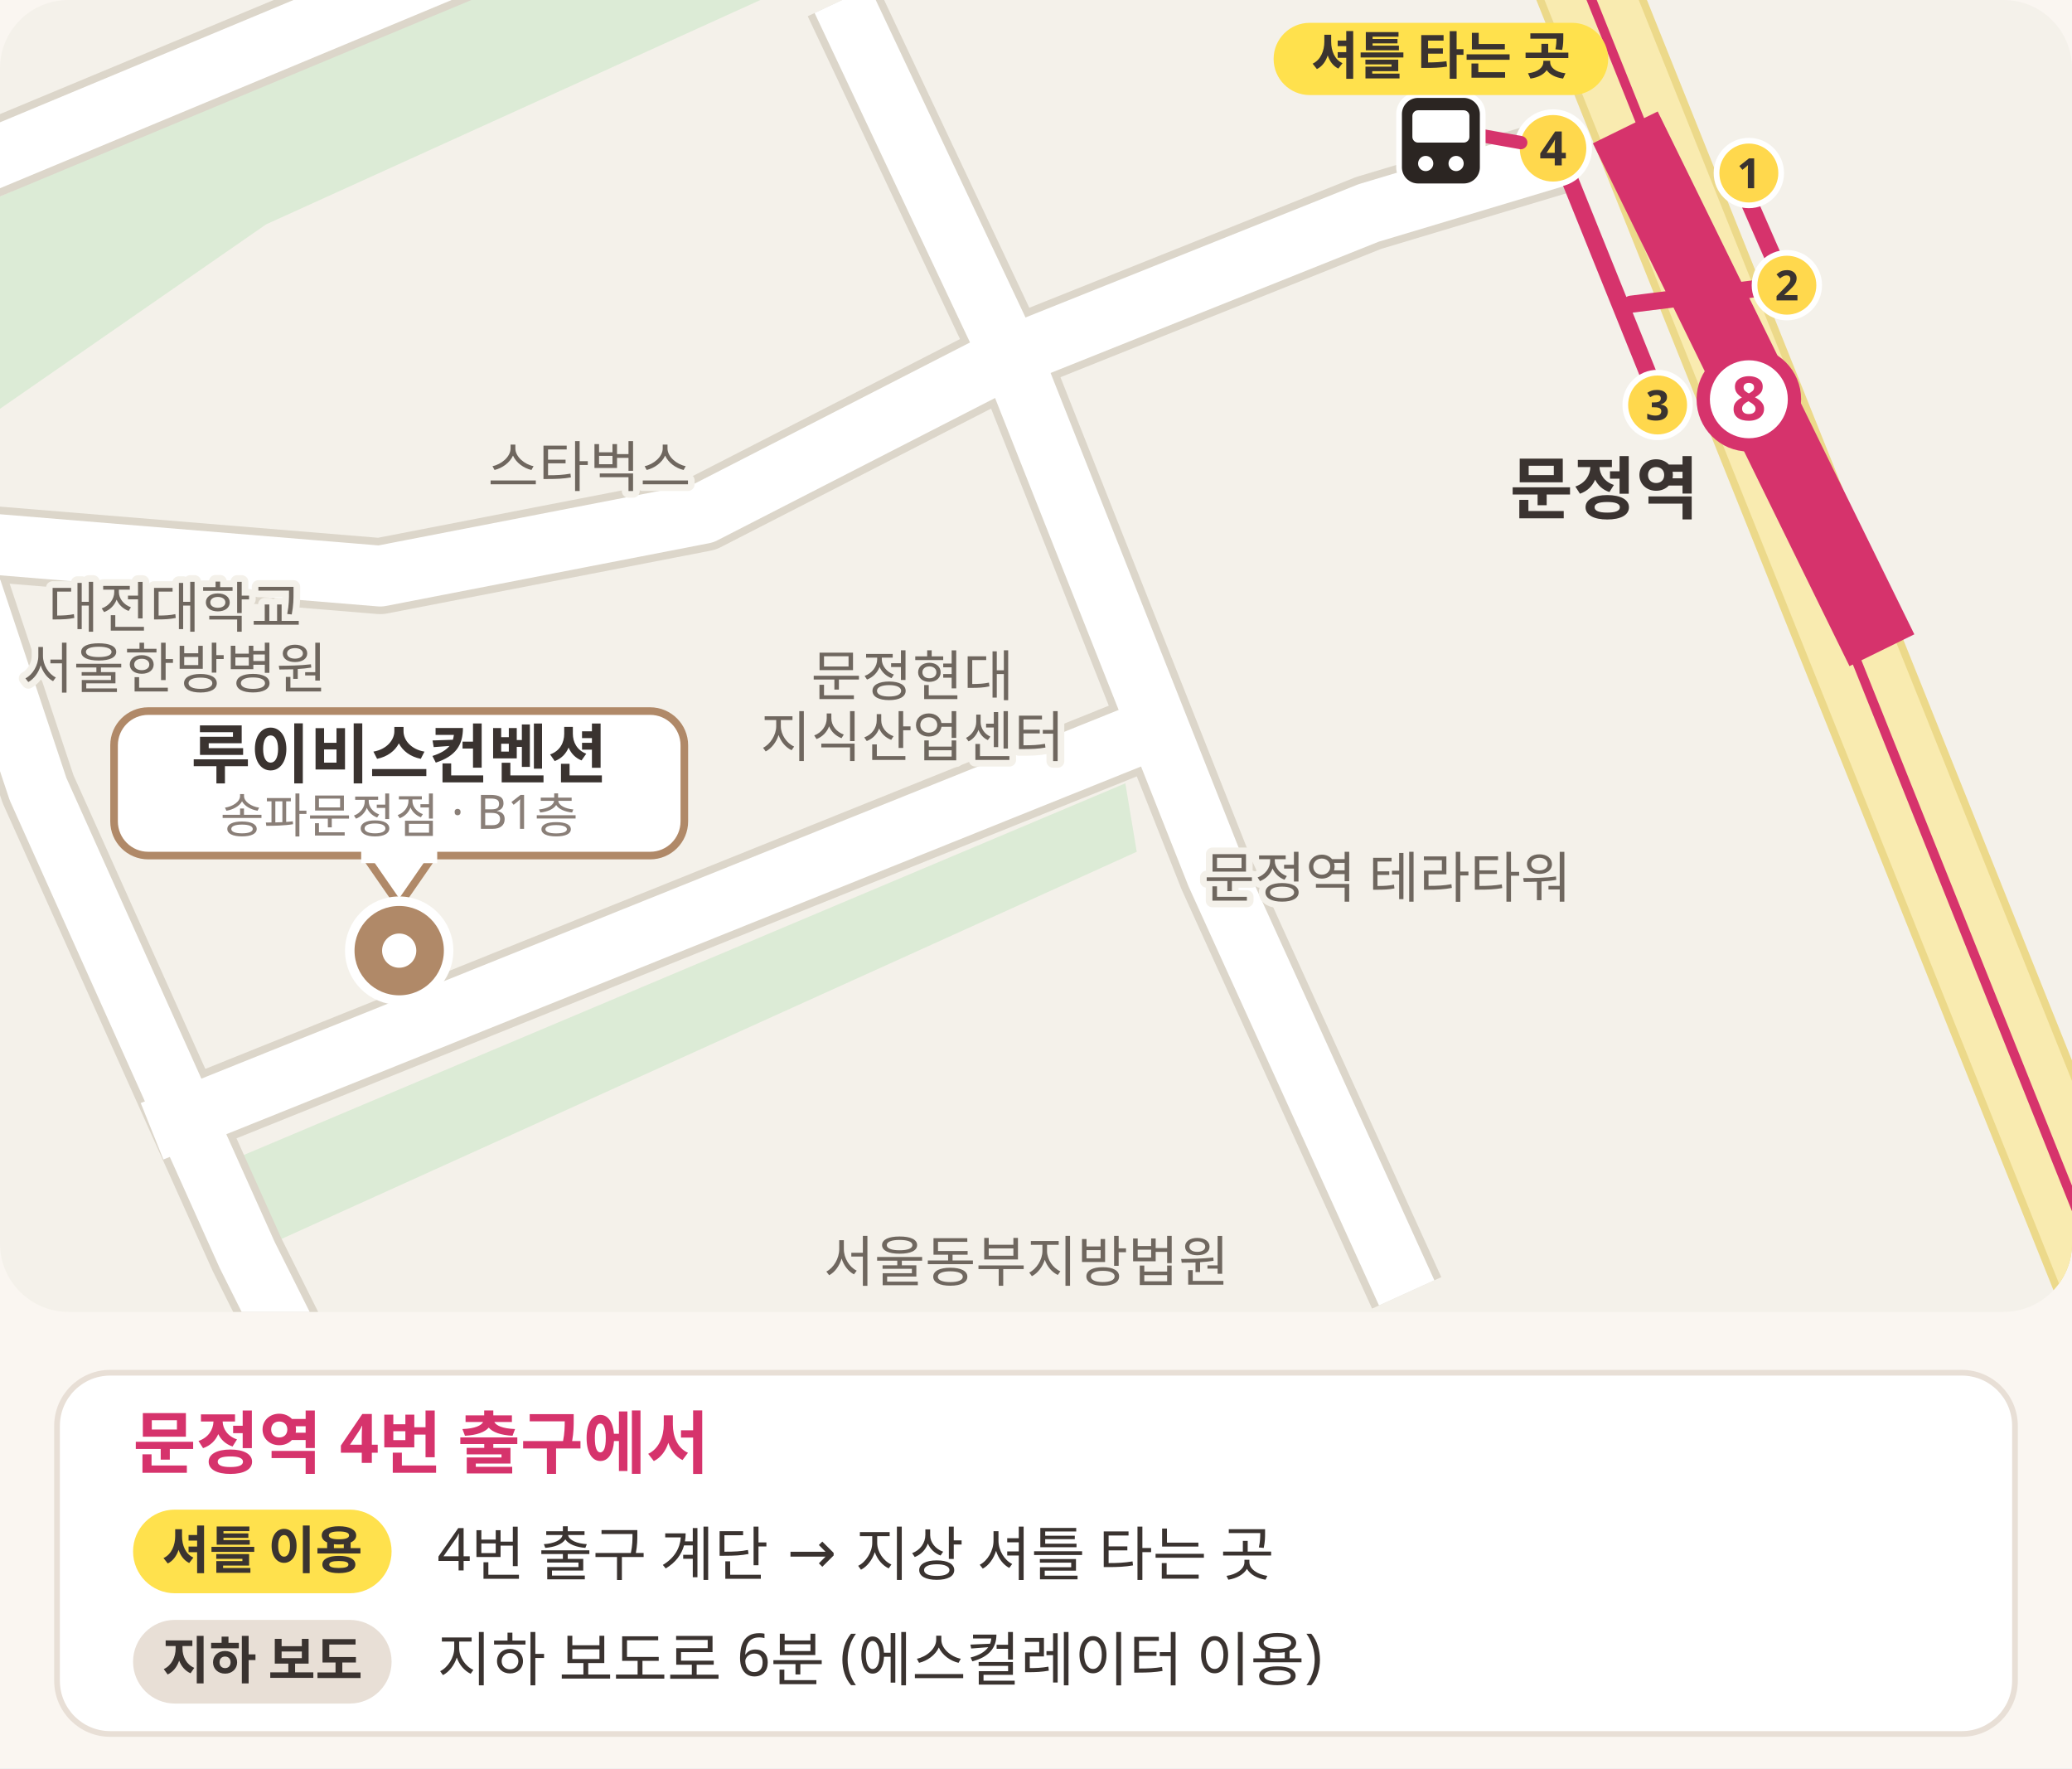
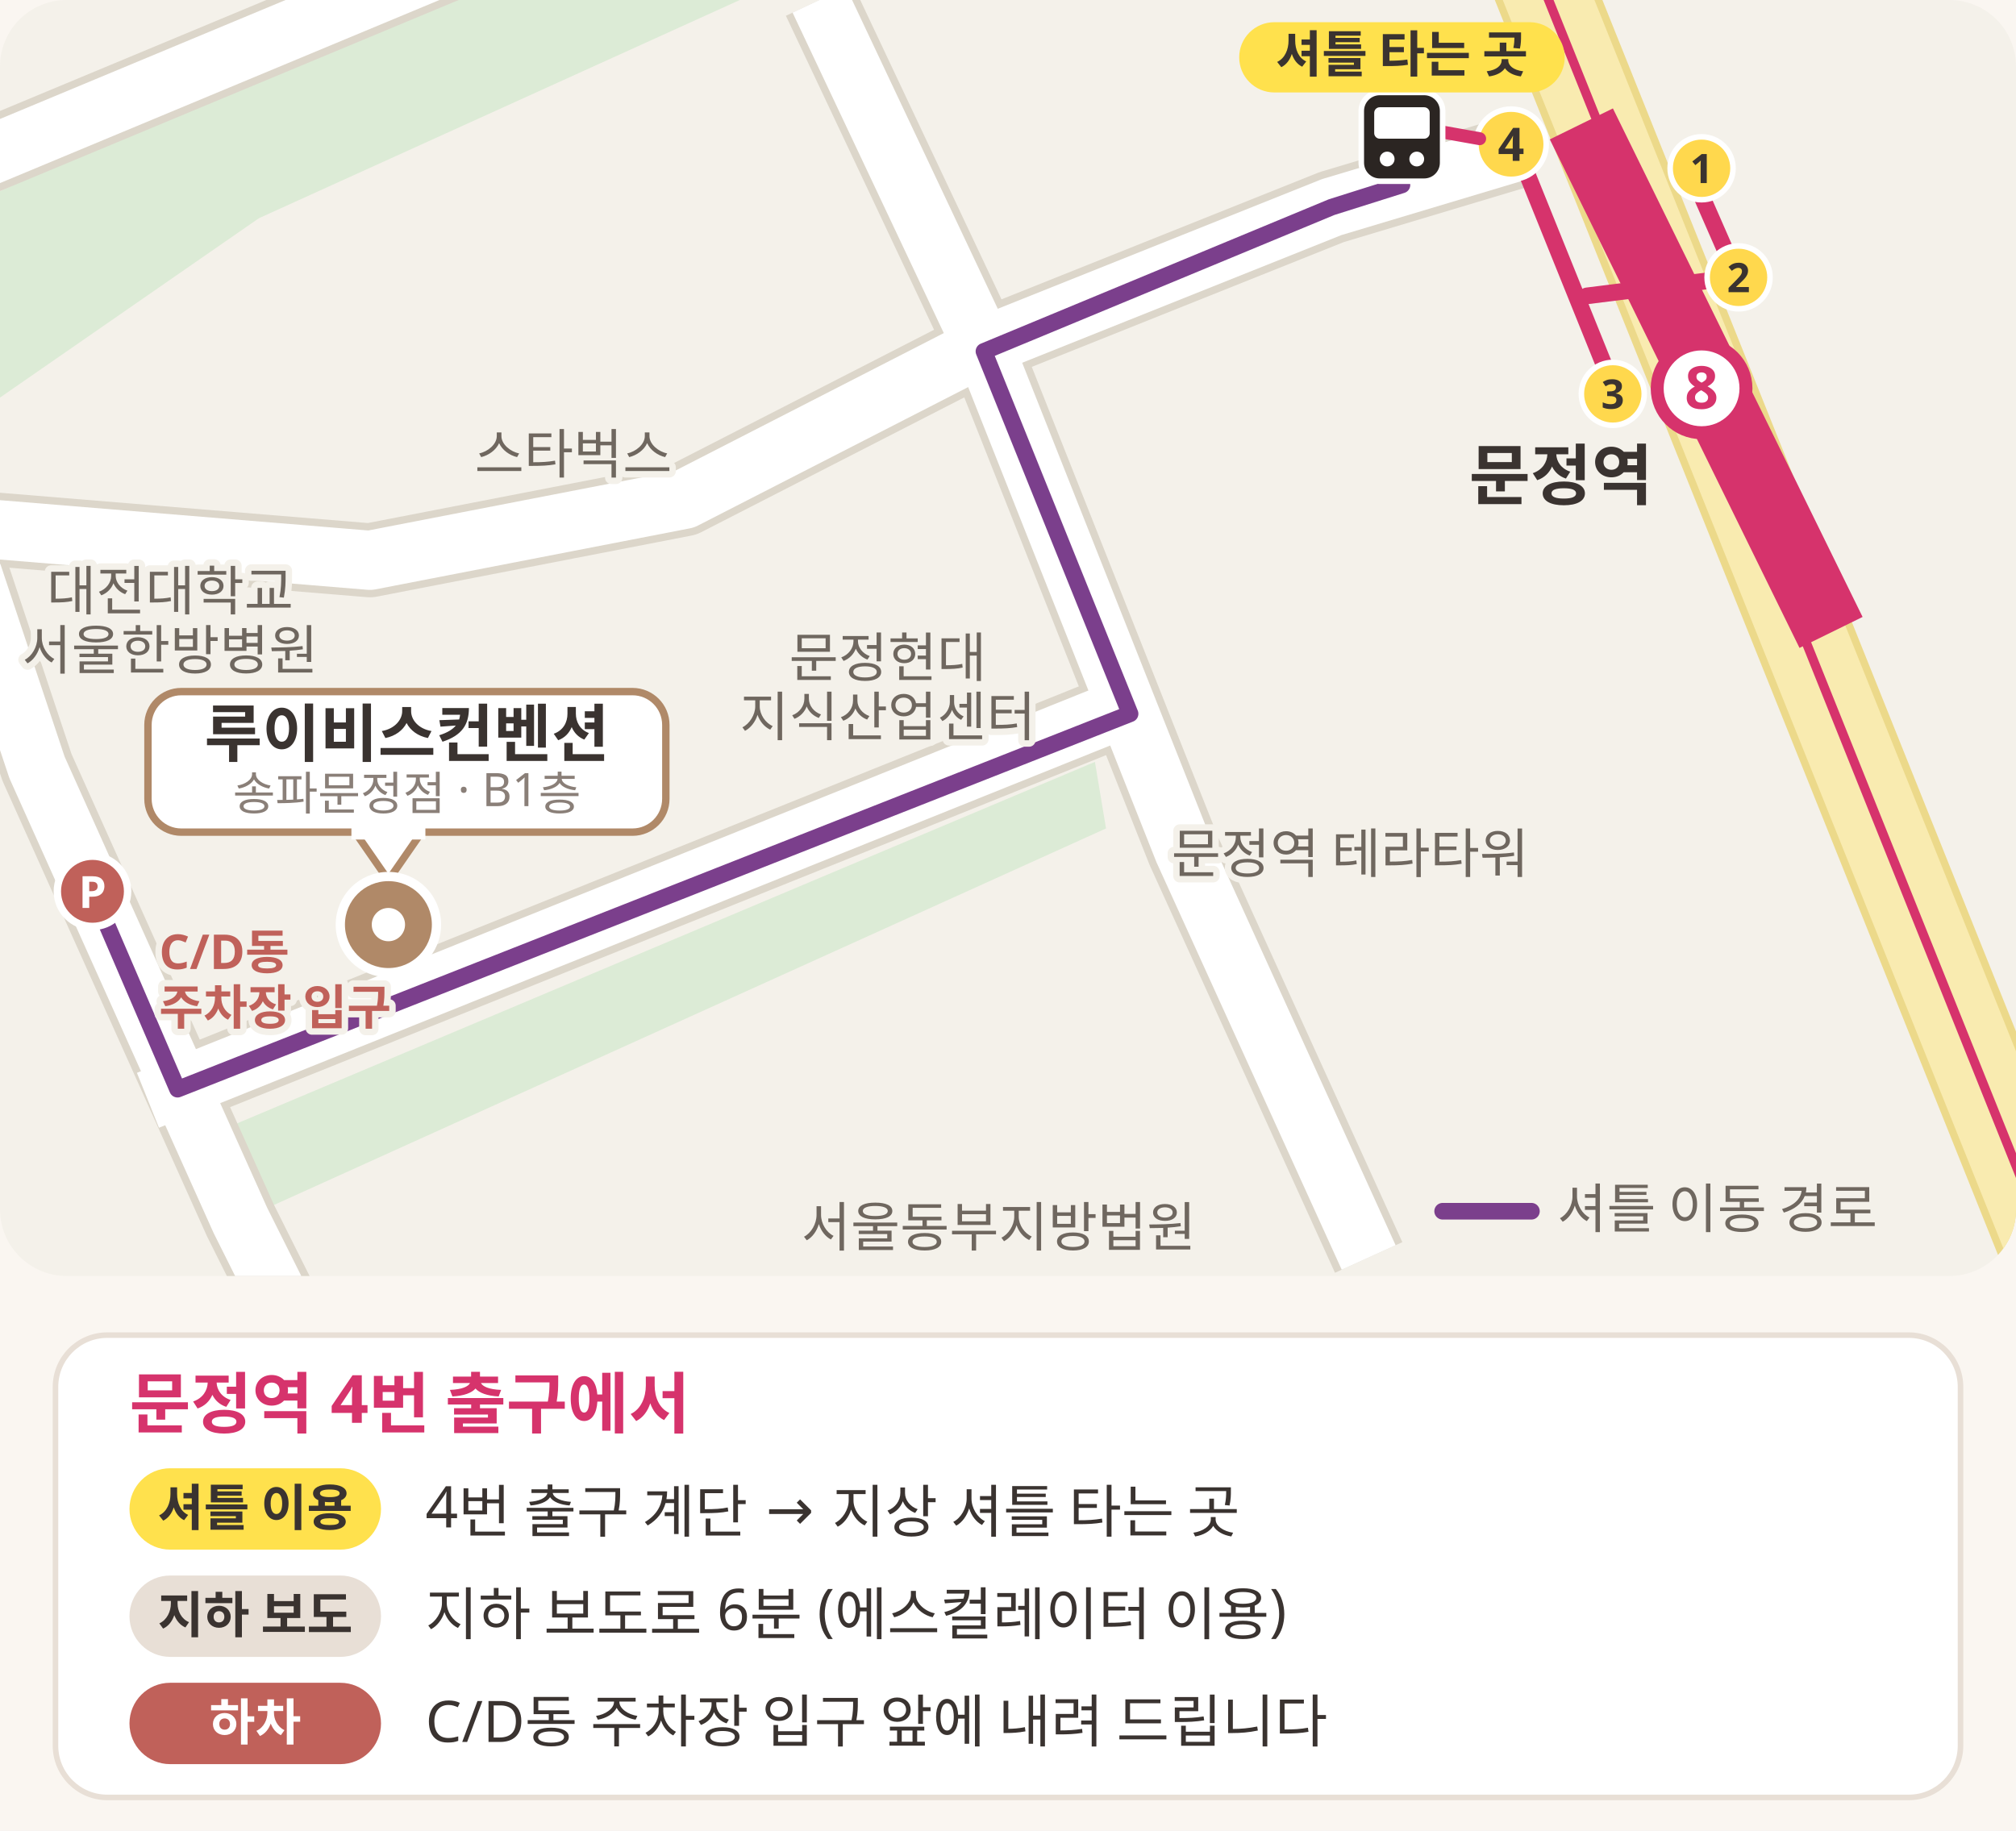
- <svg xmlns="http://www.w3.org/2000/svg" viewBox="560 330 1090 930" role="img" aria-label="루이비스컨벤션 송파문정점 약도: 문정역 4번 출구 앞 지상에서 셔틀버스를 탑니다">
+ <svg xmlns="http://www.w3.org/2000/svg" viewBox="560 330 1090 990" role="img" aria-label="루이비스컨벤션 송파문정점 약도: 문정역 4번 출구 앞에서 셔틀버스를 타고 C/D동 주차장 입구에서 내립니다">
  <defs>
    <clipPath id="mapclip">
      <rect x="560" y="330" width="1090" height="690" rx="36" />
    </clipPath>
  </defs>
  <style>
    text { font-family: "Apple SD Gothic Neo", "Noto Sans KR", "Malgun Gothic", sans-serif; fill: #3a3330; paint-order: stroke; stroke: #f4f1ea; stroke-width: 7px; stroke-linejoin: round; }
    .lm { font-size: 29px; fill: #6f675f; text-anchor: middle; }
    .nostroke { stroke: none; }
  </style>
-   <rect x="560" y="330" width="1090" height="930" fill="#faf6f1" />
+   <rect x="560" y="330" width="1090" height="990" fill="#faf6f1" />
  <g clip-path="url(#mapclip)">
    <rect x="560" y="330" width="1090" height="690" fill="#f4f1ea" />
    <g fill="#dcebd6">
      <polygon points="480,470 950,255 960,330 700,448 560,545" />
      <polygon points="668,946 1152,742 1158,778 694,988" />
    </g>
    <g fill="none" stroke-linejoin="round" stroke-linecap="butt">
      <g stroke="#dcd6ca" stroke-width="40">
        <path d="M300 520 L960 245 L1290 75" />
        <path d="M1003 330 L1095 525 L1200 790 L1300 1010" />
        <path d="M545 640 L580 745 L690 990 L715 1040" />
        <path d="M505 612 L760 633 L930 600 L1090 518 L1280 442 L1380 412" />
        <path d="M640 925 L1165 714" />
      </g>
      <g stroke="#fff" stroke-width="32">
        <path d="M300 520 L960 245 L1290 75" />
        <path d="M1003 330 L1095 525 L1200 790 L1300 1010" />
        <path d="M545 640 L580 745 L690 990 L715 1040" />
        <path d="M505 612 L760 633 L930 600 L1090 518 L1280 442 L1380 412" />
        <path d="M640 925 L1165 714" />
      </g>
    </g>
+     <path d="M1318 430 L1280 442 L1092 520 L1171 716 L656 919 L610 812" fill="none" stroke="#fff" stroke-width="17" stroke-linejoin="round" stroke-linecap="round" />
+     <path d="M1318 430 L1280 442 L1092 520 L1171 716 L656 919 L610 812" fill="none" stroke="#7b3f8c" stroke-width="9" stroke-linejoin="round" stroke-linecap="round" />
    <path d="M1265 0 L1710 1110" stroke="#ecd98a" stroke-width="54" fill="none" />
    <path d="M1265 0 L1710 1110" stroke="#f9ebb0" stroke-width="46" fill="none" />
    <path d="M1265 0 L1710 1110" stroke="#d6336c" stroke-width="5" fill="none" />
    <path d="M1415 397 L1550 672" stroke="#d6336c" stroke-width="38" fill="none" />
    <path d="M1384 420 L1430 534 M1418 490 L1498 480 M1480 436 L1494 468" stroke="#d6336c" stroke-width="9" fill="none" stroke-linecap="round" />
    <circle cx="1480" cy="540" r="24" fill="#fff" stroke="#d6336c" stroke-width="7" />
    <text class="nostroke" x="1480" y="551" text-anchor="middle" style="font-size:32px;font-weight:700;fill:#d6336c;stroke:none">8</text>
    <text x="1404" y="600" text-anchor="middle" style="font-size:36px;font-weight:700">문정역</text>
    <circle cx="1377" cy="408" r="19" fill="#ffd84d" stroke="#fff" stroke-width="3" />
    <circle cx="1480" cy="421" r="17" fill="#ffd84d" stroke="#fff" stroke-width="3" />
    <circle cx="1500" cy="480" r="17" fill="#ffd84d" stroke="#fff" stroke-width="3" />
    <circle cx="1432" cy="543" r="17" fill="#ffd84d" stroke="#fff" stroke-width="3" />
    <text class="nostroke" x="1377" y="417" text-anchor="middle" style="font-size:25px;font-weight:700;stroke:none">4</text>
    <text class="nostroke" x="1480" y="429" text-anchor="middle" style="font-size:22px;font-weight:700;stroke:none">1</text>
    <text class="nostroke" x="1500" y="488" text-anchor="middle" style="font-size:22px;font-weight:700;stroke:none">2</text>
    <text class="nostroke" x="1432" y="551" text-anchor="middle" style="font-size:22px;font-weight:700;stroke:none">3</text>
    <text class="lm" x="652" y="660">대전대학교</text>
    <text class="lm" x="652" y="692">서울한방병원</text>
    <text class="lm" x="870" y="586">스타벅스</text>
    <text class="lm" x="1040" y="696">문정현대</text>
    <text class="lm" x="1040" y="728">지식산업센터</text>
    <text class="lm" x="1290" y="802">문정역 테라타워</text>
    <text class="lm" x="1100" y="1004">서울동부지방법원</text>
    <path d="M1332 400 L1360 405" stroke="#d6336c" stroke-width="7" stroke-linecap="round" />
    <rect x="1296" y="380" width="44" height="48" rx="10" fill="#2b2522" stroke="#fff" stroke-width="3" />
    <rect x="1303" y="388" width="30" height="17" rx="3" fill="#fff" />
    <circle cx="1310" cy="416" r="4" fill="#fff" />
    <circle cx="1326" cy="416" r="4" fill="#fff" />
    <rect x="1230" y="342" width="176" height="38" rx="19" fill="#ffe14d" />
    <text class="nostroke" x="1318" y="369" text-anchor="middle" style="font-size:27px;font-weight:700;stroke:none">셔틀 타는 곳</text>
-     <rect x="620" y="704" width="300" height="76" rx="18" fill="#fff" stroke="#b08968" stroke-width="4" />
+     <rect x="640" y="704" width="280" height="76" rx="18" fill="#fff" stroke="#b08968" stroke-width="4" />
    <path d="M752 780 L770 806 L788 780 Z" fill="#fff" stroke="#b08968" stroke-width="4" stroke-linejoin="round" />
    <rect x="750" y="776" width="40" height="8" fill="#fff" />
-     <text class="nostroke" x="770" y="739" text-anchor="middle" style="font-size:34px;font-weight:700;stroke:none">루이비스컨벤션</text>
-     <text class="nostroke" x="770" y="768" text-anchor="middle" style="font-size:25px;fill:#8a7f78;stroke:none">송파문정점 · B1층</text>
+     <text class="nostroke" x="780" y="739" text-anchor="middle" style="font-size:34px;font-weight:700;stroke:none">루이비스컨벤션</text>
+     <text class="nostroke" x="780" y="768" text-anchor="middle" style="font-size:25px;fill:#8a7f78;stroke:none">송파문정점 · B1층</text>
+     <circle cx="610" cy="812" r="19" fill="#c0615a" stroke="#fff" stroke-width="4" />
+     <text class="nostroke" x="610" y="821" text-anchor="middle" style="font-size:24px;font-weight:700;fill:#fff;stroke:none">P</text>
+     <text x="646" y="854" style="font-size:26px;font-weight:700;fill:#c0615a">C/D동</text>
+     <text x="646" y="884" style="font-size:26px;font-weight:700;fill:#c0615a">주차장 입구</text>
    <circle cx="770" cy="830" r="26" fill="#b08968" stroke="#fff" stroke-width="5" />
    <circle cx="770" cy="830" r="9" fill="#fff" />
+     <path d="M1340 985 H1388" stroke="#7b3f8c" stroke-width="9" stroke-linecap="round" />
+     <text class="lm" x="1402" y="994" style="text-anchor:start">셔틀 이동 경로</text>
  </g>
-   <rect x="590" y="1052" width="1030" height="190" rx="28" fill="#fff" stroke="#e8dfd6" stroke-width="3" />
+   <rect x="590" y="1052" width="1030" height="250" rx="28" fill="#fff" stroke="#e8dfd6" stroke-width="3" />
  <text class="nostroke" x="630" y="1102" style="font-size:36px;font-weight:700;fill:#d6336c;stroke:none">문정역 4번 출구에서</text>
  <rect x="630" y="1124" width="136" height="44" rx="22" fill="#ffe14d" />
  <text class="nostroke" x="698" y="1155" text-anchor="middle" style="font-size:27px;font-weight:700;stroke:none">셔틀 이용</text>
  <text class="nostroke" x="790" y="1156" style="font-size:31px;stroke:none">4번 출구 계단 → 지상 셔틀 타는 곳</text>
  <rect x="630" y="1182" width="136" height="44" rx="22" fill="#e8dfd6" />
  <text class="nostroke" x="698" y="1213" text-anchor="middle" style="font-size:27px;font-weight:700;stroke:none">지하 보도</text>
  <text class="nostroke" x="790" y="1214" style="font-size:31px;stroke:none">지하 보도로 6분 (에스컬레이터 이용)</text>
+   <rect x="630" y="1240" width="136" height="44" rx="22" fill="#c0615a" />
+   <text class="nostroke" x="698" y="1271" text-anchor="middle" style="font-size:27px;font-weight:700;fill:#fff;stroke:none">하차</text>
+   <text class="nostroke" x="790" y="1272" style="font-size:31px;stroke:none">C/D동 주차장 입구 앞에 내려 드립니다</text>
</svg>
